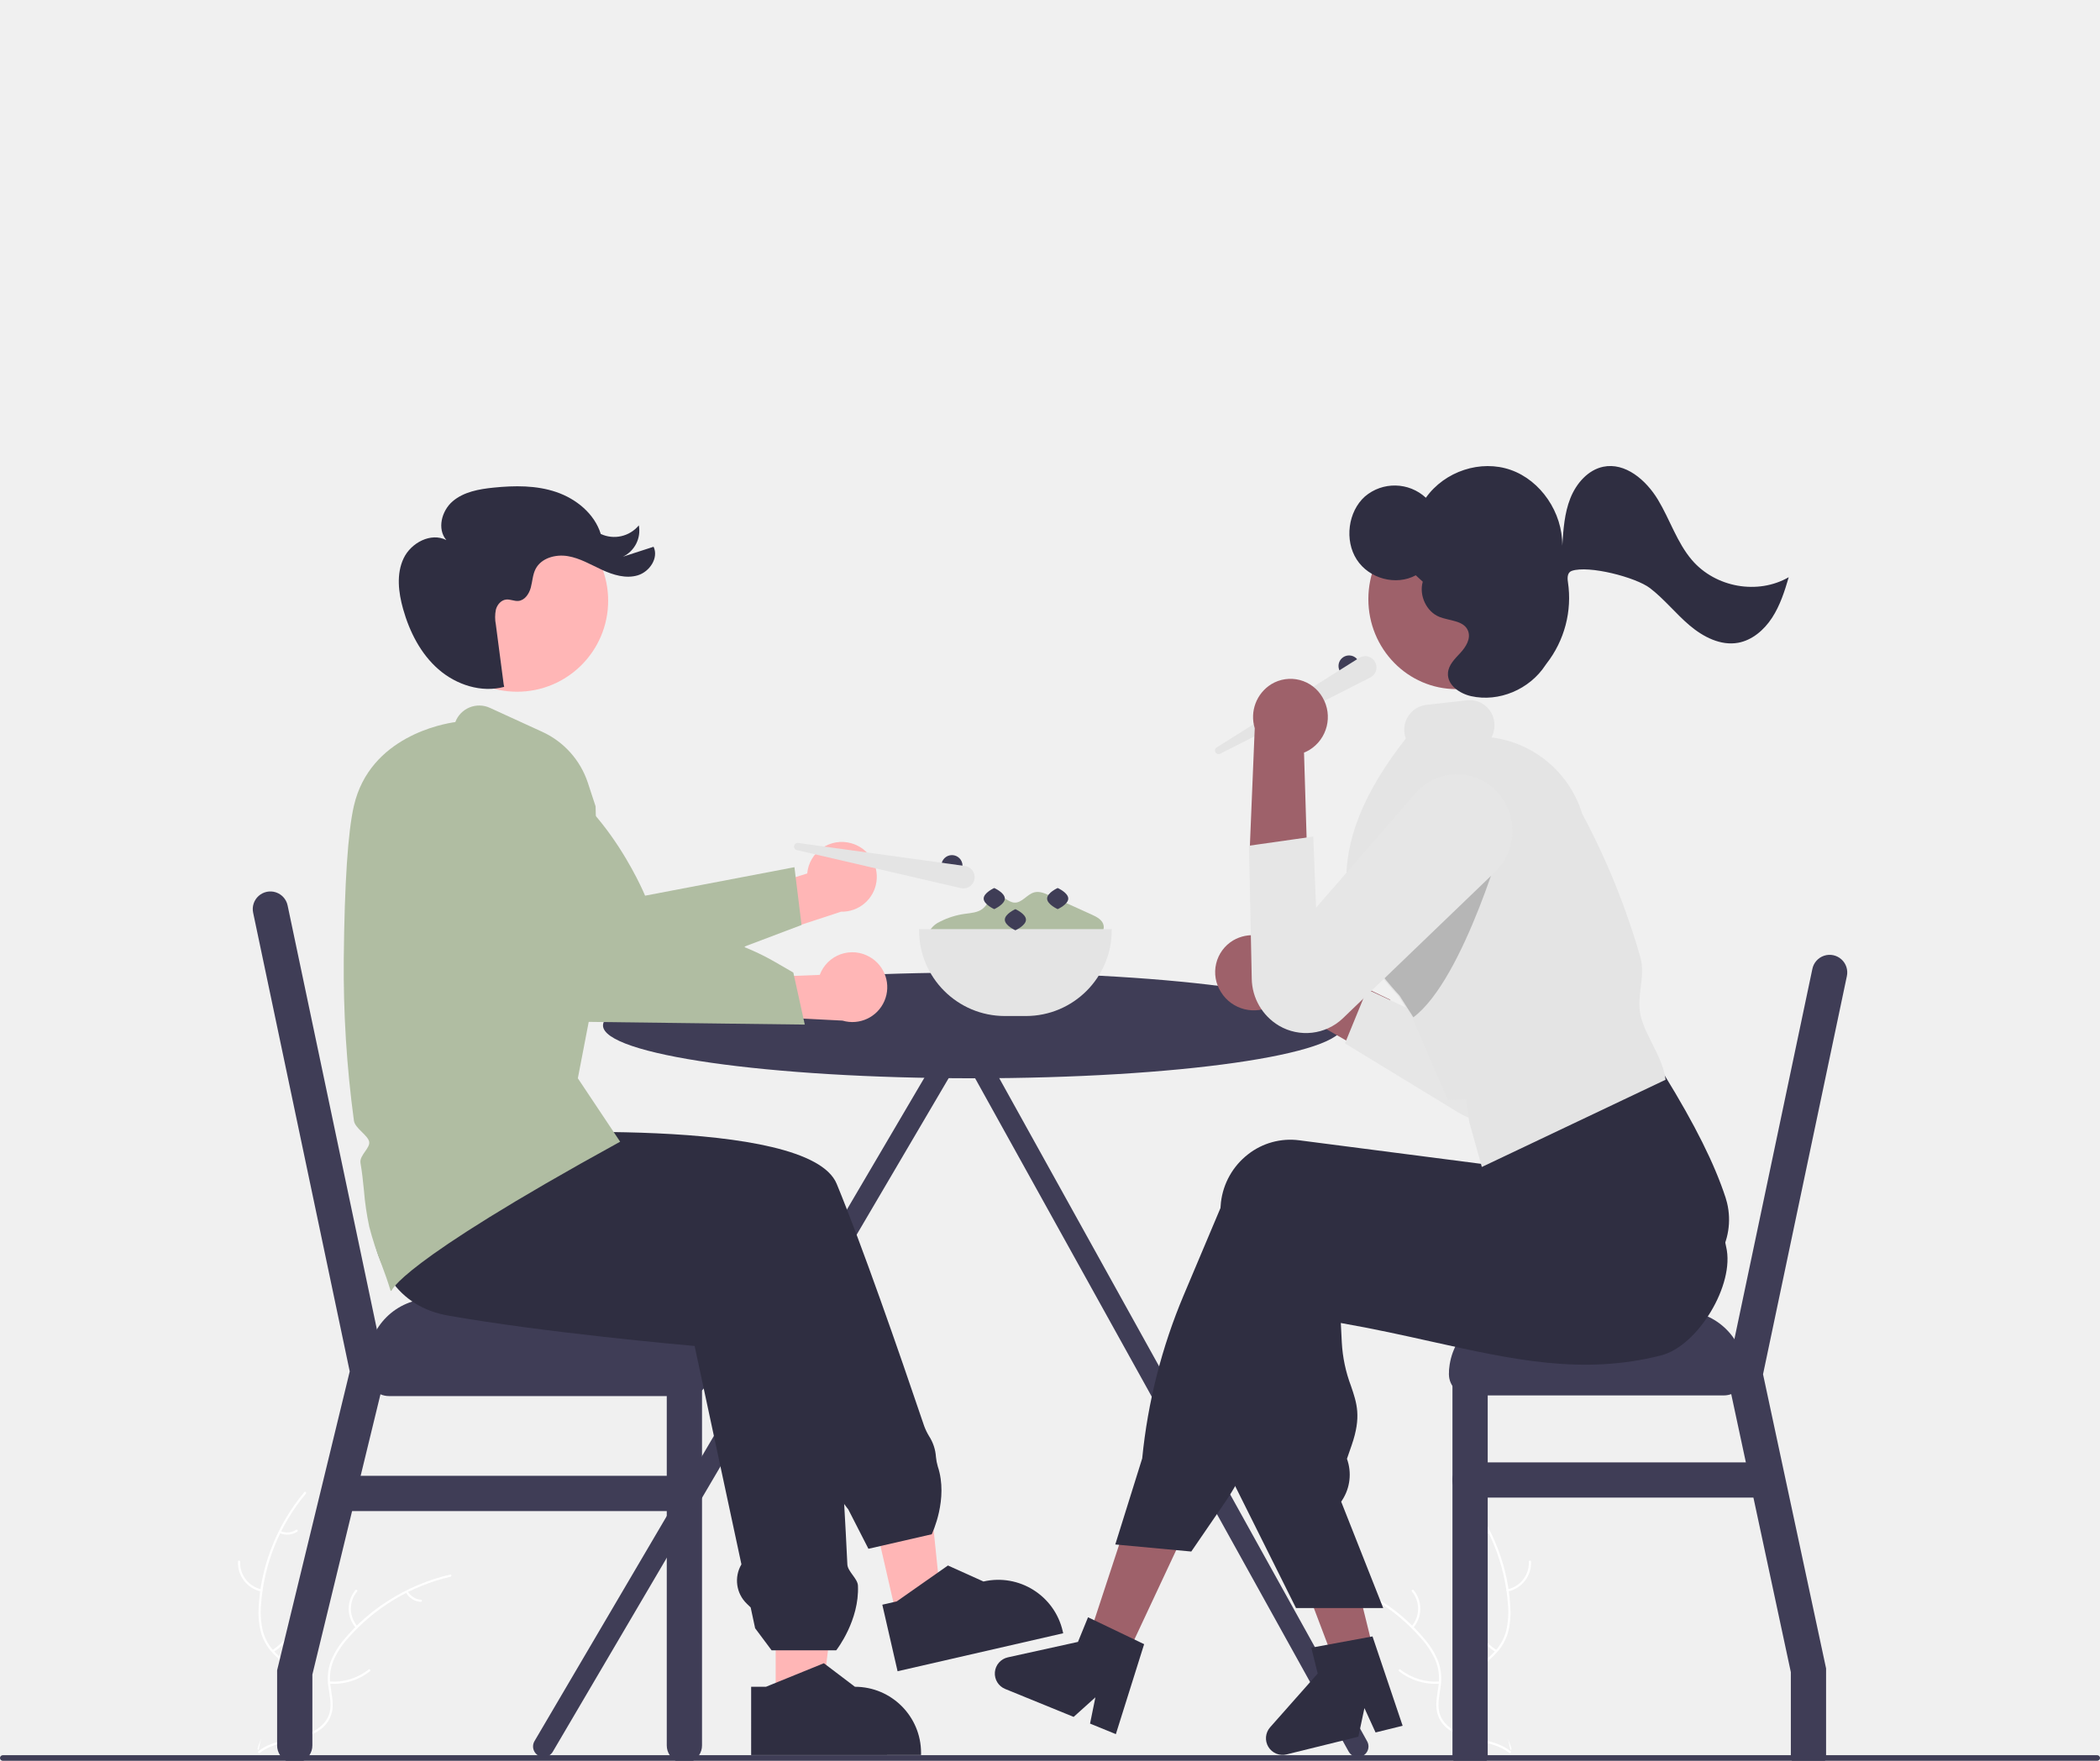
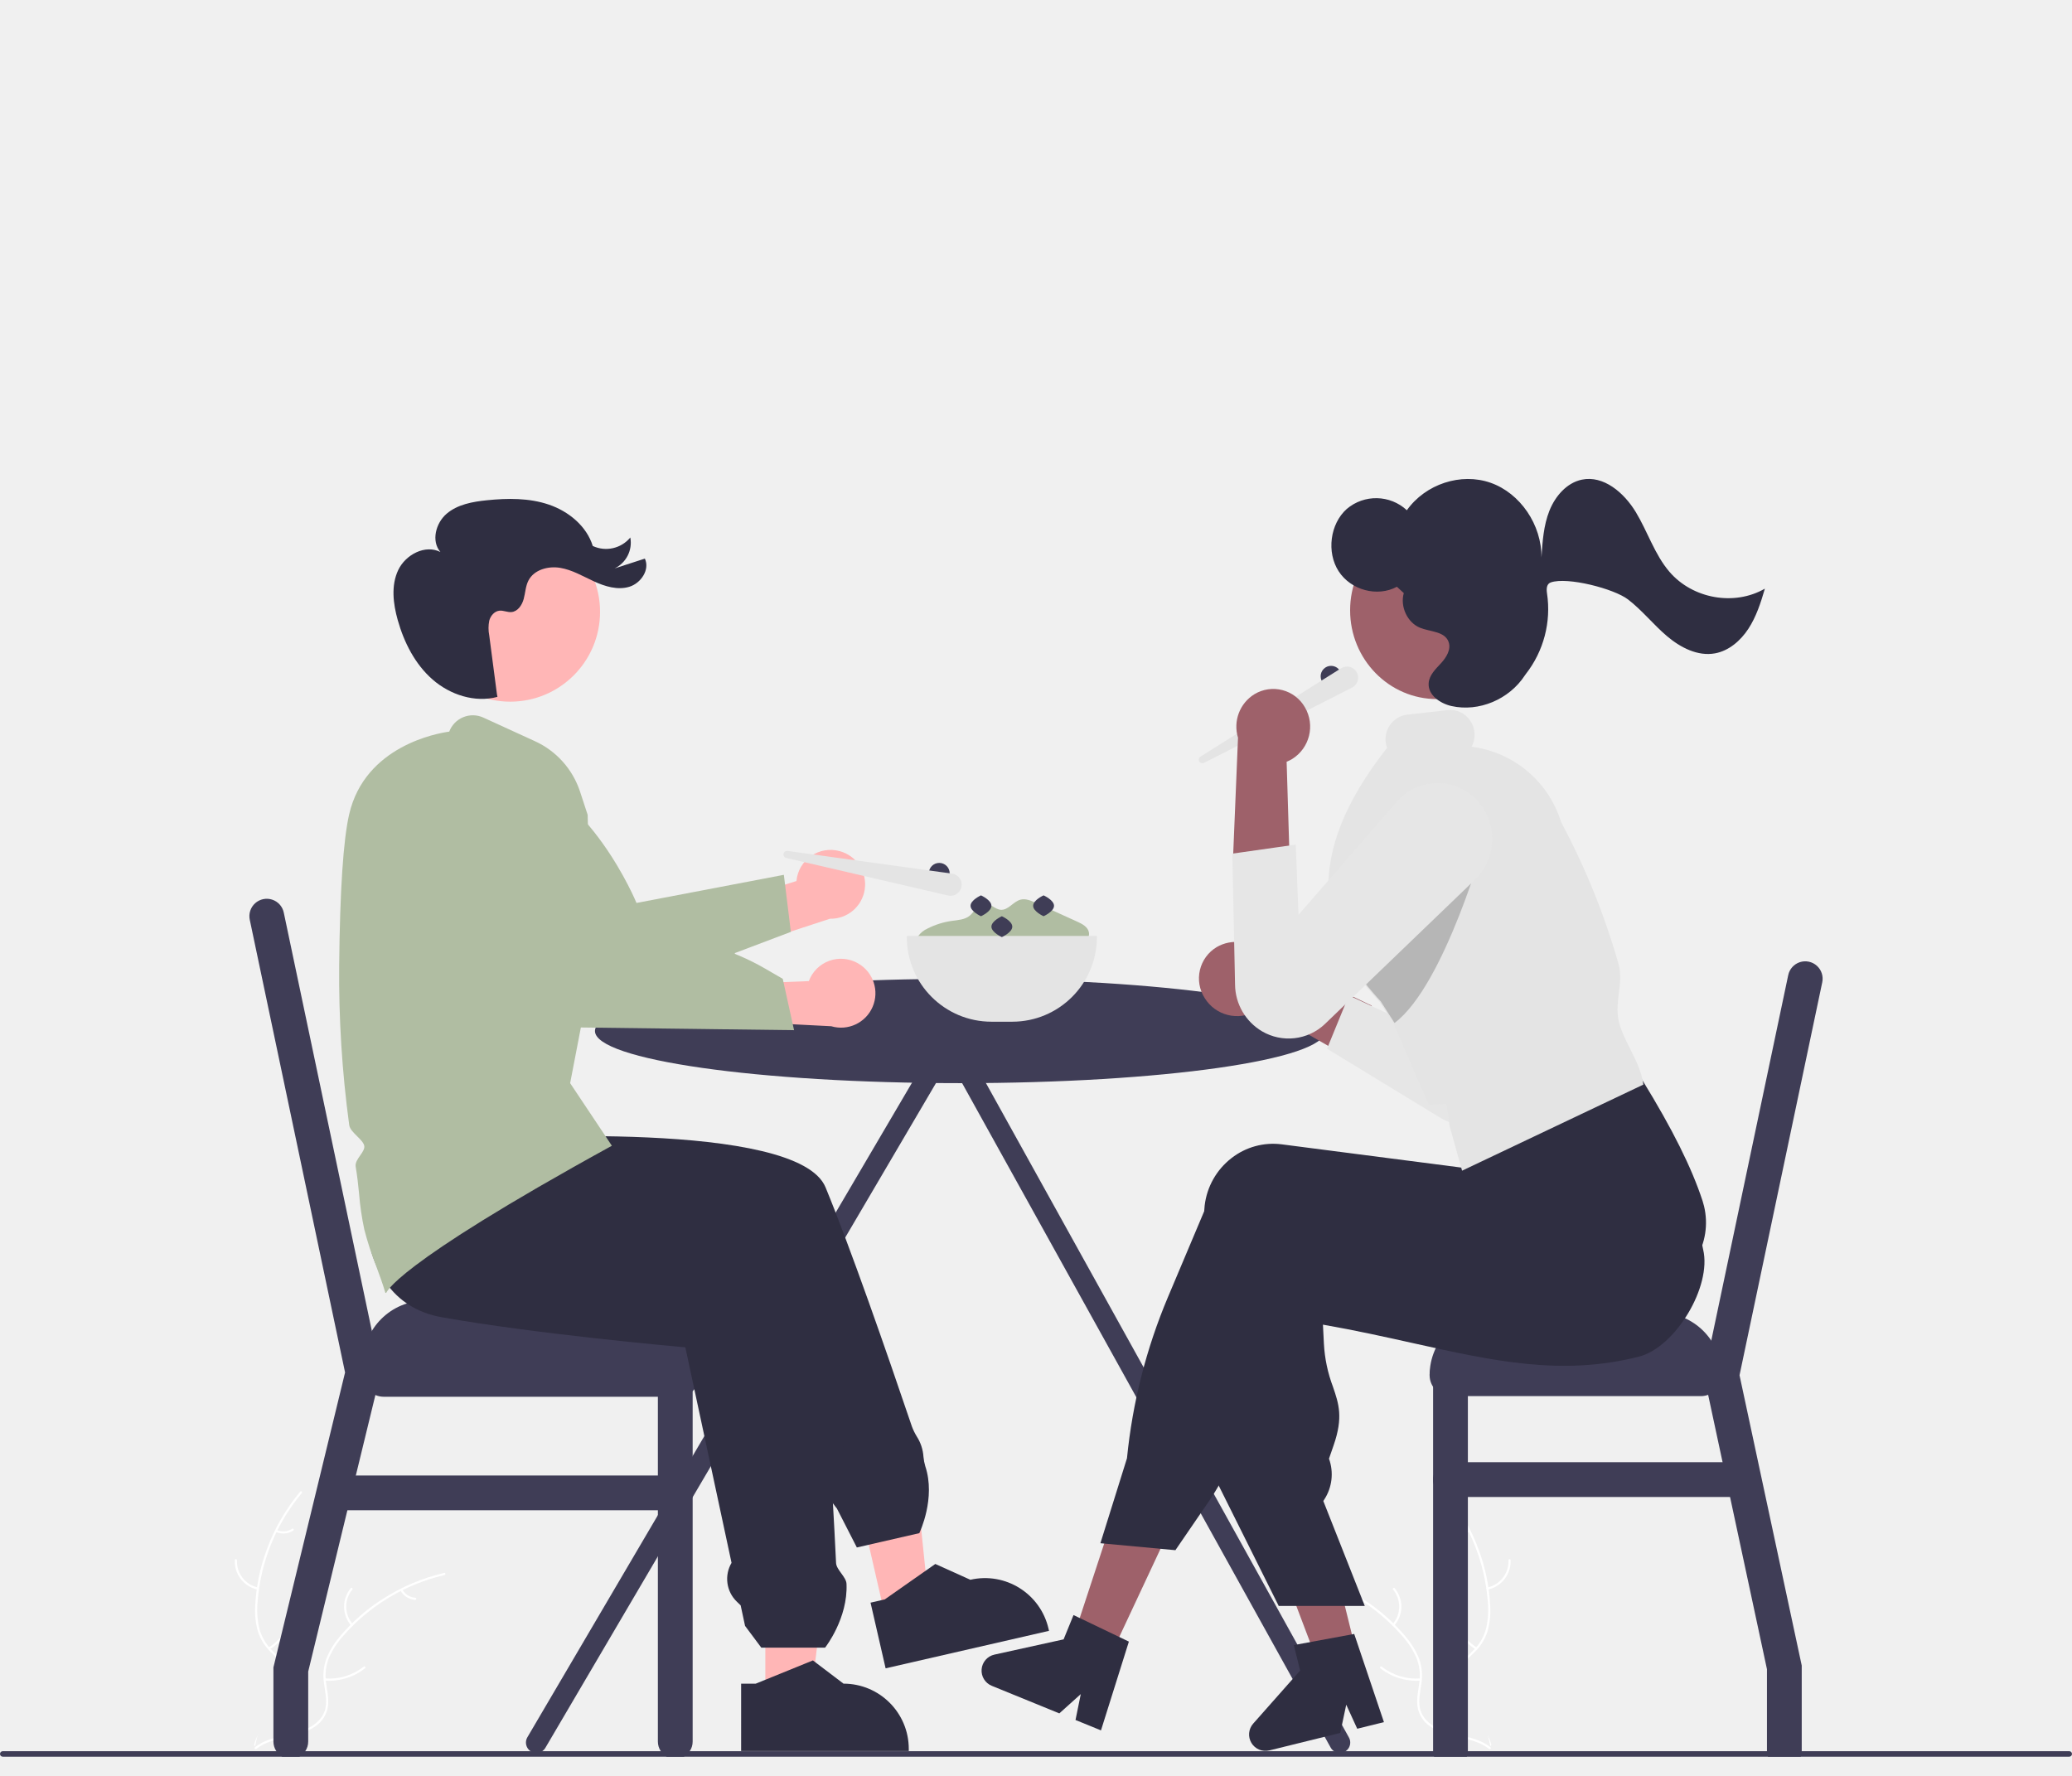
- <svg xmlns="http://www.w3.org/2000/svg" data-name="Layer 1" width="893.68" height="749.53" viewBox="0 0 893.68 749.53">
+ <svg xmlns="http://www.w3.org/2000/svg" data-name="Layer 1" width="700.68" height="600.53" viewBox="0 0 893.68 749.53">
  <path d="M734.918,816.384,567.506,514.546a4.503,4.503,0,0,0-2.234-3.608,4.451,4.451,0,0,0-2.418-.584c-.027-.002-.054-0-.082-.002-.027.002-.055-0-.082.002a4.442,4.442,0,0,0-4.633,4.048L380.625,816.384a4.5,4.5,0,1,0,7.794,4.5L562.652,524.348,727.125,820.884a4.5,4.5,0,1,0,7.794-4.5Z" transform="translate(-153.1599 -75.23499)" fill="#3f3d56" />
  <polygon points="381.871 689.362 400.794 685.02 393.053 609.967 365.125 616.374 381.871 689.362" fill="#ffb6b6" />
  <path d="M549.661,728.34l-26.929,6.178-8.61-16.827-.488-.597a26.776,26.776,0,0,1-6.015-16.579L485.236,641.308l-1.83-.87a11.022,11.022,0,0,1-4.523-15.936l-2.37-6.268-66.862.123-.067-.019-82.106-23.032,8.621-51.391L359.196,558.444c7.611-.494,137.98-8.498,150.024,20.718,10.725,26.018,26.18,70.467,37.257,103.174a25.533,25.533,0,0,0,2.051,4.225,18.443,18.443,0,0,1,2.937,8.865,21.594,21.594,0,0,0,.783,4.056c4.604,13.762-2.41,28.494-2.481,28.642Z" transform="translate(-153.1599 -75.23499)" fill="#2f2e41" />
  <path d="M528.638,758.322l6.152-1.412,21.779-15.278,15.114,6.814.002-0a28.146,28.146,0,0,1,33.725,21.139l.204.891-70.478,16.17Z" transform="translate(-153.1599 -75.23499)" fill="#2f2e41" />
  <path d="M249.245,760.007c1.924-20.941,14.19-41.907,33.864-49.334a96.89,96.89,0,0,0,2.14,66.487c3.322,8.17,7.868,16.911,5.26,25.336-1.622,5.242-5.871,9.35-10.683,11.988-4.812,2.638-10.204,3.994-15.528,5.325l-1.027.907C254.144,801.771,247.321,780.948,249.245,760.007Z" transform="translate(-153.1599 -75.23499)" fill="#f0f0f0" />
  <path d="M283.319,711.061a82.814,82.814,0,0,0-19.081,47.245,35.663,35.663,0,0,0,.764,11.148,20.454,20.454,0,0,0,5.389,9.319c2.373,2.444,5.083,4.67,6.82,7.648a12.524,12.524,0,0,1,.94,10.199c-1.314,4.199-4.059,7.675-6.861,10.981-3.111,3.671-6.401,7.434-7.621,12.208-.148.578-1.036.315-.889-.262,2.121-8.305,9.959-13.235,13.53-20.768,1.666-3.515,2.283-7.554.5-11.15-1.56-3.145-4.352-5.443-6.776-7.897a21.826,21.826,0,0,1-5.609-8.915,32.969,32.969,0,0,1-1.19-11.077,80.345,80.345,0,0,1,5.081-24.592,84.283,84.283,0,0,1,14.368-24.761c.382-.456,1.015.222.635.675Z" transform="translate(-153.1599 -75.23499)" fill="#fff" />
  <path d="M264.308,752.692a12.425,12.425,0,0,1-9.871-12.705.464.464,0,0,1,.927.017,11.505,11.505,0,0,0,9.206,11.8c.584.119.319,1.008-.262.889Z" transform="translate(-153.1599 -75.23499)" fill="#fff" />
  <path d="M269.025,777.692a23.948,23.948,0,0,0,10.246-14.128c.15-.578,1.039-.315.889.262a24.909,24.909,0,0,1-10.692,14.68c-.504.321-.944-.495-.443-.814Z" transform="translate(-153.1599 -75.23499)" fill="#fff" />
  <path d="M272.546,726.985a7.033,7.033,0,0,0,6.651-.552c.5-.327.94.489.443.814a7.881,7.881,0,0,1-7.356.627.479.479,0,0,1-.313-.576.466.466,0,0,1,.576-.313Z" transform="translate(-153.1599 -75.23499)" fill="#fff" />
  <path d="M344.939,745.98c-.306.213-.612.427-.918.648a92.622,92.622,0,0,0-11.54,9.621c-.281.267-.562.542-.835.817A97.644,97.644,0,0,0,311.383,786.761a94.824,94.824,0,0,0-4.76,13.599c-1.711,6.418-3.056,13.512-6.681,18.833a16.267,16.267,0,0,1-1.216,1.604L264.458,821.898c-.079-.037-.158-.065-.238-.102l-1.366.107c.047-.244.101-.496.149-.74.027-.142.061-.284.088-.425.02-.095.041-.189.054-.276.007-.032.014-.063.021-.087.013-.086.034-.165.047-.244q.449-2.116.928-4.233c-0-.008-0-.008.007-.016a139.425,139.425,0,0,1,10.738-31.165c.147-.294.294-.596.457-.891a90.484,90.484,0,0,1,7.728-12.583,79.992,79.992,0,0,1,5.129-6.261,66.518,66.518,0,0,1,16.237-12.997c12.082-6.884,26.231-9.827,39.493-6.285C344.268,745.79,344.6,745.881,344.939,745.98Z" transform="translate(-153.1599 -75.23499)" fill="#f0f0f0" />
  <path d="M344.876,746.418a82.814,82.814,0,0,0-43.679,26.235,35.663,35.663,0,0,0-6.102,9.361,20.454,20.454,0,0,0-1.308,10.685c.423,3.38,1.247,6.789.84,10.213a12.524,12.524,0,0,1-5.39,8.709c-3.577,2.561-7.862,3.684-12.09,4.637-4.694,1.058-9.587,2.082-13.434,5.159-.466.373-1.017-.372-.552-.745,6.694-5.353,15.92-4.572,23.306-8.436,3.447-1.803,6.371-4.656,7.112-8.602.648-3.45-.198-6.966-.656-10.385a21.826,21.826,0,0,1,.889-10.495,32.969,32.969,0,0,1,5.719-9.561A80.345,80.345,0,0,1,318.396,756.616,84.283,84.283,0,0,1,344.775,745.496c.58-.134.677.788.101.921Z" transform="translate(-153.1599 -75.23499)" fill="#fff" />
  <path d="M304.632,768.211a12.425,12.425,0,0,1-.232-16.087c.381-.459,1.112.112.73.571a11.505,11.505,0,0,0,.246,14.964c.395.447-.352.996-.745.552Z" transform="translate(-153.1599 -75.23499)" fill="#fff" />
  <path d="M293.347,791.012a23.948,23.948,0,0,0,16.687-5.112c.467-.371,1.019.374.552.745a24.909,24.909,0,0,1-17.375,5.284c-.596-.047-.456-.963.136-.917Z" transform="translate(-153.1599 -75.23499)" fill="#fff" />
  <path d="M326.687,752.645a7.033,7.033,0,0,0,5.643,3.563c.596.039.456.956-.136.917a7.881,7.881,0,0,1-6.251-3.928.479.479,0,0,1,.096-.648.466.466,0,0,1,.648.096Z" transform="translate(-153.1599 -75.23499)" fill="#fff" />
  <path d="M809.895,760.007c-1.924-20.941-14.19-41.907-33.864-49.334a96.89,96.89,0,0,1-2.14,66.487c-3.322,8.17-7.868,16.911-5.26,25.336,1.622,5.242,5.871,9.35,10.683,11.988,4.812,2.638,10.204,3.994,15.528,5.325l1.027.907C804.996,801.771,811.819,780.948,809.895,760.007Z" transform="translate(-153.1599 -75.23499)" fill="#f0f0f0" />
  <path d="M775.821,711.061a82.814,82.814,0,0,1,19.081,47.245,35.663,35.663,0,0,1-.764,11.148,20.454,20.454,0,0,1-5.389,9.319c-2.373,2.444-5.083,4.67-6.82,7.648a12.524,12.524,0,0,0-.94,10.199c1.314,4.199,4.059,7.675,6.861,10.981,3.111,3.671,6.401,7.434,7.621,12.208.148.578,1.036.315.889-.262-2.121-8.305-9.959-13.235-13.53-20.768-1.666-3.515-2.283-7.554-.5-11.15,1.56-3.145,4.352-5.443,6.776-7.897a21.826,21.826,0,0,0,5.609-8.915,32.97,32.97,0,0,0,1.19-11.077,80.345,80.345,0,0,0-5.081-24.592,84.283,84.283,0,0,0-14.368-24.761c-.382-.456-1.015.222-.635.675Z" transform="translate(-153.1599 -75.23499)" fill="#fff" />
  <path d="M794.832,752.692a12.425,12.425,0,0,0,9.871-12.705.464.464,0,0,0-.927.017,11.505,11.505,0,0,1-9.206,11.8c-.584.119-.319,1.008.262.889Z" transform="translate(-153.1599 -75.23499)" fill="#fff" />
  <path d="M790.115,777.692a23.948,23.948,0,0,1-10.246-14.128c-.15-.578-1.039-.315-.889.262a24.909,24.909,0,0,0,10.692,14.68c.504.321.944-.495.443-.814Z" transform="translate(-153.1599 -75.23499)" fill="#fff" />
  <path d="M786.594,726.985a7.033,7.033,0,0,1-6.651-.552c-.5-.327-.94.489-.443.814a7.881,7.881,0,0,0,7.356.627.479.479,0,0,0,.313-.576.466.466,0,0,0-.576-.313Z" transform="translate(-153.1599 -75.23499)" fill="#fff" />
  <path d="M714.201,745.98c.306.213.612.427.918.648a92.622,92.622,0,0,1,11.54,9.621c.281.267.562.542.835.817A97.644,97.644,0,0,1,747.757,786.761a94.824,94.824,0,0,1,4.76,13.599c1.711,6.418,3.056,13.512,6.681,18.833a16.268,16.268,0,0,0,1.216,1.604l34.268,1.101c.079-.037.158-.065.238-.102l1.366.107c-.047-.244-.101-.496-.149-.74-.027-.142-.061-.284-.088-.425-.02-.095-.041-.189-.054-.276-.007-.032-.014-.063-.021-.087-.013-.086-.034-.165-.047-.244q-.449-2.116-.928-4.233c0-.008 0-.008-.007-.016a139.425,139.425,0,0,0-10.738-31.165c-.147-.294-.294-.596-.457-.891a90.484,90.484,0,0,0-7.728-12.583,79.992,79.992,0,0,0-5.129-6.261,66.519,66.519,0,0,0-16.237-12.997c-12.082-6.884-26.231-9.827-39.493-6.285C714.872,745.79,714.54,745.881,714.201,745.98Z" transform="translate(-153.1599 -75.23499)" fill="#f0f0f0" />
  <path d="M714.264,746.418a82.814,82.814,0,0,1,43.679,26.235,35.663,35.663,0,0,1,6.102,9.361A20.454,20.454,0,0,1,765.353,792.698c-.423,3.38-1.247,6.789-.84,10.213a12.524,12.524,0,0,0,5.39,8.709c3.577,2.561,7.862,3.684,12.09,4.637,4.694,1.058,9.587,2.082,13.434,5.159.466.373,1.017-.372.552-.745-6.694-5.353-15.92-4.572-23.306-8.436-3.447-1.803-6.371-4.656-7.112-8.602-.648-3.45.198-6.966.656-10.385a21.826,21.826,0,0,0-.889-10.495,32.969,32.969,0,0,0-5.719-9.561A80.345,80.345,0,0,0,740.744,756.616,84.283,84.283,0,0,0,714.365,745.496c-.58-.134-.677.788-.101.921Z" transform="translate(-153.1599 -75.23499)" fill="#fff" />
  <path d="M754.508,768.211a12.425,12.425,0,0,0,.232-16.087c-.381-.459-1.112.112-.73.571a11.505,11.505,0,0,1-.246,14.964c-.395.447.352.996.745.552Z" transform="translate(-153.1599 -75.23499)" fill="#fff" />
  <path d="M765.793,791.012a23.948,23.948,0,0,1-16.687-5.112c-.467-.371-1.019.374-.552.745a24.909,24.909,0,0,0,17.375,5.284c.596-.047.456-.963-.136-.917Z" transform="translate(-153.1599 -75.23499)" fill="#fff" />
  <path d="M732.453,752.645a7.033,7.033,0,0,1-5.643,3.563c-.596.039-.456.956.136.917a7.881,7.881,0,0,0,6.251-3.928.479.479,0,0,0-.096-.648.466.466,0,0,0-.648.096Z" transform="translate(-153.1599 -75.23499)" fill="#fff" />
  <path d="M1046.84,823.575a1.193,1.193,0,0,1-1.19,1.19H154.35a1.19,1.19,0,1,1,0-2.38h891.3A1.193,1.193,0,0,1,1046.84,823.575Z" transform="translate(-153.1599 -75.23499)" fill="#3f3d56" />
  <circle cx="574.112" cy="283.5" r="4.5" fill="#3f3d56" />
  <path d="M670.923,393.397l60.667-38.114a4.796,4.796,0,1,1,4.725,8.336l-63.869,32.465a1.546,1.546,0,0,1-1.523-2.687Z" transform="translate(-153.1599 -75.23499)" fill="#e4e4e4" />
  <path d="M549.212,475.467a4.202,4.202,0,0,1,.069-4.79,9.891,9.891,0,0,1,3.966-3.145,33.101,33.101,0,0,1,10.349-3.27c2.74-.389,5.731-.513,7.857-2.286,2.112-1.761,3.289-5.054,6.025-5.329,2.645-.266,4.679,2.629,7.331,2.809,3.269.222,5.41-3.605,8.591-4.39,2.13-.525,4.319.402,6.317,1.308l11.987,5.438,6.144,2.787c2.146.974,4.566,2.285,4.972,4.606.557,3.19-2.991,5.441-6.024,6.573a96.97,96.97,0,0,1-67.125.008" transform="translate(-153.1599 -75.23499)" fill="#b0bda2" />
  <ellipse cx="414.112" cy="436.5" rx="157.5" ry="22.5" fill="#3f3d56" />
  <rect x="616.612" y="576" width="126" height="18" rx="9" fill="#3f3d56" />
  <path d="M939.111,490.775l-35.67,169.45,9.29,43.37,17.54,81.85v36.79a.776.776,0,0,1-.01.15,6.935,6.935,0,0,1-.44,2.38H915.722a6.935,6.935,0,0,1-.44-2.38.775.775,0,0,1-.01-.15v-35.21l-15.92-74.29-3.22-15-6.23-29.07-1.8-8.42v-.01l1.78-8.44,1.37-6.51,33.18-157.59a7.5,7.5,0,1,1,14.68,3.08Z" transform="translate(-153.1599 -75.23499)" fill="#3f3d56" />
  <path d="M786.272,660.235v162a.776.776,0,0,1-.01.15,6.935,6.935,0,0,1-.44,2.38H771.722a6.935,6.935,0,0,1-.44-2.38.775.775,0,0,1-.01-.15v-162a7.5,7.5,0,0,1,15,0Z" transform="translate(-153.1599 -75.23499)" fill="#3f3d56" />
  <path d="M643.612,558h72a27,27,0,0,1,27,27v0a0,0,0,0,1,0,0h-126a0,0,0,0,1,0,0v0A27,27,0,0,1,643.612,558Z" fill="#3f3d56" />
  <path d="M904.772,712.735h-126a7.5,7.5,0,0,1,0-15h126a7.5,7.5,0,0,1,0,15Z" transform="translate(-153.1599 -75.23499)" fill="#3f3d56" />
  <rect x="309.681" y="648.78" width="145.091" height="20.727" rx="9" transform="translate(611.2922 1243.053) rotate(-180)" fill="#3f3d56" />
  <path d="M317.372,659.265l-2.3,9.48-8.44,34.72-3.64,15-16.9,69.58v30.19a7.392,7.392,0,0,1-1.26,4.15,7.241,7.241,0,0,1-2.57,2.38h-7.34a7.242,7.242,0,0,1-2.57-2.38,7.393,7.393,0,0,1-1.26-4.15v-31.99l18.78-77.3L301.992,659.025l-41.1-195.25a7.495,7.495,0,1,1,14.67-3.08l37.99,180.43,1.75,8.32,2.04,9.7Z" transform="translate(-153.1599 -75.23499)" fill="#3f3d56" />
  <path d="M451.912,659.145v159.09a7.389,7.389,0,0,1-1.26,4.15,7.242,7.242,0,0,1-2.57,2.38h-7.35a7.299,7.299,0,0,1-2.56-2.38,7.392,7.392,0,0,1-1.26-4.15V659.145a7.5,7.5,0,1,1,15,0Z" transform="translate(-153.1599 -75.23499)" fill="#3f3d56" />
  <path d="M309.681,628.053H454.772a0,0,0,0,1,0,0v4.091a27,27,0,0,1-27,27h-91.091a27,27,0,0,1-27-27v-4.091A0,0,0,0,1,309.681,628.053Z" transform="translate(611.2922 1211.962) rotate(-180)" fill="#3f3d56" />
  <path d="M444.408,718.462H299.317a7.5,7.5,0,0,1,0-15H444.408a7.5,7.5,0,0,1,0,15Z" transform="translate(-153.1599 -75.23499)" fill="#3f3d56" />
  <polygon points="477.713 708.651 461.95 701.112 483.603 635.223 506.869 646.349 477.713 708.651" fill="#9e616a" />
  <polygon points="584.542 702.683 567.592 706.865 543.033 642.018 568.051 635.845 584.542 702.683" fill="#9e616a" />
  <path d="M672.735,497.502a16.433,16.433,0,0,0,22.262,5.585,15.742,15.742,0,0,0,2.112-1.531l49.836,28.6L744.781,500.798l-46.994-22.658a16.372,16.372,0,0,0-19.86-2.587A15.755,15.755,0,0,0,672.735,497.502Z" transform="translate(-153.1599 -75.23499)" fill="#9e616a" />
  <path d="M725.519,519.387l8.81,5.369,39.564,24.126a23.328,23.328,0,0,0,32.162-7.423,22.825,22.825,0,0,0,2.909-16.113L791.38,437.492a24.377,24.377,0,0,0-32-18.499,23.209,23.209,0,0,0-14.644,28.195l18.387,62.347-28.185-13.141Z" transform="translate(-153.1599 -75.23499)" fill="#e6e6e6" />
  <path d="M704.691,759.745l-27.124-54.399.003-.125,2.678-99.776c.033-.887.105-1.779.213-2.656A30.352,30.352,0,0,1,692.01,582.364a29.165,29.165,0,0,1,21.754-5.949l77.56,10.037,2.69-10.999.501-.183,74.314-27.235.428.697c9.733,15.836,16.537,47.47,18.39,56.788l.027.134c.039.196.062.315.071.35,3.826,15.901-11.982,42.241-27.729,46.2-33.17,8.455-62.836,1.86-97.186-5.778-12.317-2.74-25.047-5.571-39.069-8.019l.417,8.252a61.84,61.84,0,0,0,3.912,18.562c2.5,7.322,4.475,13.106.299,25.165l-2.02,5.833a19.884,19.884,0,0,1-2.045,17.629l-.406.621L741.805,759.735Z" transform="translate(-153.1599 -75.23499)" fill="#2f2e41" />
  <path d="M660.125,735.688l-32.345-3.006,11.459-36.647a239.265,239.265,0,0,1,17.674-69.517l15.63-37.042c.036-.824.105-1.654.206-2.467a30.347,30.347,0,0,1,11.548-20.425,29.181,29.181,0,0,1,21.753-5.949l77.446,10.022,3.373-28.311,74.334-9.947.34.554c12.993,21.14,21.242,37.69,25.959,52.083.237.734.447,1.483.627,2.229,3.852,16.008-5.763,32.238-21.434,36.179-39.935,10.182-87.957,9.899-151.096-.894L685.044,695.27a111.676,111.676,0,0,1-10.793,19.796Z" transform="translate(-153.1599 -75.23499)" fill="#2f2e41" />
  <ellipse cx="619.789" cy="255.037" rx="37.467" ry="38.302" fill="#9e616a" />
  <path d="M783.768,571.994l-5.376-19.259-1.322-9.5-7.727.258-15.165-35.003-5.89-9.23q-1.802-1.897-3.265-3.648a82.226,82.226,0,0,1-14.555-23.438,61.581,61.581,0,0,1-4.261-19.301c-1.099-19.558,7.145-40.25,25.206-63.254a10.854,10.854,0,0,1-.588-2.522,10.671,10.671,0,0,1,9.278-11.814l17.419-1.956a10.281,10.281,0,0,1,7.623,2.223,10.688,10.688,0,0,1,3.948,7.255,10.928,10.928,0,0,1-1.232,6.319,46.52,46.52,0,0,1,38.61,32.489A308.947,308.947,0,0,1,851.252,482.818c1.193,4.158.662,8.442.148,12.585-.474,3.827-.965,7.785-.14,11.729.839,4.012,2.857,8.036,4.994,12.297,2.448,4.88,4.978,9.926,5.662,15.069l.048.361Z" transform="translate(-153.1599 -75.23499)" fill="#e4e4e4" />
  <path d="M730.931,471.984a81.957,81.957,0,0,0,14.476,23.306c1.045,1.248,2.148,2.473,3.303,3.701l5.927,9.3c21.848-16.377,39.55-80.858,39.55-80.858l-24.651-4.795Z" transform="translate(-153.1599 -75.23499)" opacity="0.2" style="isolation:isolate" />
  <path d="M716.007,372.152a16.471,16.471,0,0,1-5.562,22.29,15.804,15.804,0,0,1-2.345,1.15l1.745,57.435-24.872-15.657,2.156-52.141a16.425,16.425,0,0,1,7.075-18.763A15.719,15.719,0,0,1,716.007,372.152Z" transform="translate(-153.1599 -75.23499)" fill="#9e616a" />
  <path d="M712.031,431.347l-27.352,3.889,1.176,56.642a23.699,23.699,0,0,0,11.586,19.972h0a22.708,22.708,0,0,0,27.125-3.08l64.575-62.112a24.484,24.484,0,0,0,1.804-33.62h0a23.22,23.22,0,0,0-33.268-2.278,23.822,23.822,0,0,0-1.818,1.811l-42.639,49.052Z" transform="translate(-153.1599 -75.23499)" fill="#e6e6e6" />
  <polygon points="330.104 725.568 349.518 725.567 358.754 650.683 330.101 650.684 330.104 725.568" fill="#ffb6b6" />
  <circle cx="220.061" cy="255.703" r="38.748" fill="#ffb6b6" />
  <path d="M509.014,777.735H481.522l-7.009-9.395-1.897-8.852-1.633-1.58a13.628,13.628,0,0,1-2.298-16.76l-19.925-92.961c-5.218-.459-64.069-5.721-104.978-12.961-10.47-1.853-18.644-6.942-24.296-15.126-13.888-20.111-7.939-52.651-7.877-52.977l.069-.363.367-.042,95.555-10.725.129.061c3.171,1.502,77.801,36.932,89.997,49.127,5.507,5.507,17.794,38.228,20.545,73.014.493,6.231-1.281,12.578-2.995,18.716-1.605,5.743-3.263,11.681-2.936,17.294.506,8.662.985,17.748,1.425,27.005.07,1.475,1.182,3.002,2.256,4.478,1.123,1.542,2.183,2.999,2.251,4.524.653,14.784-9.009,27.208-9.107,27.332Z" transform="translate(-153.1599 -75.23499)" fill="#2f2e41" />
  <path d="M515.274,434.144a14.761,14.761,0,0,0-18.593,12.907l-32.195,10.063,1.343,21.056L511.095,463.321a14.841,14.841,0,0,0,4.179-29.177Z" transform="translate(-153.1599 -75.23499)" fill="#ffb6b6" />
  <path d="M494.268,468.988l-24.062,9.107-.615,1.194a12.14,12.14,0,0,1-16.353,5.229l0,0-54.084,20.47s-24.153-24.17-41.349-45.741l5.861-36.048a69.057,69.057,0,0,1,8.511-23.726c35.266,7.733,55.51,57.032,55.51,57.032l63.558-12.127Z" transform="translate(-153.1599 -75.23499)" fill="#b0bda2" />
  <path d="M367.715,367.615c-9.701,2.62-20.395-.863-27.966-7.471s-12.306-15.97-15.035-25.64c-1.998-7.083-2.946-14.945.208-21.594s11.641-11.135,18.189-7.776c-4.039-4.706-2.021-12.49,2.696-16.516s11.196-5.18,17.366-5.811c8.954-.916,18.203-1.018,26.724,1.883s16.262,9.243,18.929,17.84a13.578,13.578,0,0,0,16.195-3.656,12.301,12.301,0,0,1-6.778,13.338l13.055-4.233c2.245,4.752-1.689,10.634-6.72,12.156s-10.462-.142-15.236-2.34-9.401-4.978-14.586-5.836-11.277.809-13.676,5.486c-1.256,2.45-1.322,5.318-2.051,7.973s-2.577,5.407-5.322,5.624c-1.734.137-3.431-.786-5.16-.597-2.144.234-3.784,2.176-4.355,4.255a16.326,16.326,0,0,0-.015,6.423l3.316,25.348" transform="translate(-153.1599 -75.23499)" fill="#2f2e41" />
  <path d="M319.709,624.73a.094.094,0,0,1-.022-.002l-.306-.052-.089-.298c-1.114-3.747-2.532-7.583-3.903-11.292a136.16,136.16,0,0,1-5.105-15.736,120.525,120.525,0,0,1-2.256-15.491c-.382-3.78-.778-7.689-1.45-11.538-.299-1.708.833-3.327,1.927-4.892,1.015-1.451,1.973-2.821,1.772-4.118-.206-1.326-1.676-2.782-3.098-4.19-1.558-1.543-3.17-3.14-3.398-4.819a480.113,480.113,0,0,1-4.326-69.164c.321-32,1.767-53.812,4.298-64.831,6.806-29.627,38.249-35.034,43.171-35.701A10.868,10.868,0,0,1,361.623,376.545l22.341,10.227a36.371,36.371,0,0,1,19.338,21.597l3.319,10.118,1.662,67.919L399.07,534.235l18,27C321.136,613.905,320.018,624.73,319.709,624.73Z" transform="translate(-153.1599 -75.23499)" fill="#b0bda2" />
  <path d="M472.817,793.257l6.312-0L503.773,783.235l13.208,10.021h.002A28.146,28.146,0,0,1,545.128,821.4v.915l-72.31.003Z" transform="translate(-153.1599 -75.23499)" fill="#2f2e41" />
  <path d="M523.335,482.612a14.761,14.761,0,0,0-21.317,7.609L468.313,491.535,463.772,507.235l47.917,2.453a14.841,14.841,0,0,0,11.647-27.076Z" transform="translate(-153.1599 -75.23499)" fill="#ffb6b6" />
  <path d="M495.649,511.381l-34.623-.432-4.383-.059-70.441-.888s-19.129-18.249-35.785-37.038l2.335-16.886a68.991,68.991,0,0,1,23.132-42.716c23.856,15.94,37.691,47.493,37.691,47.493L436.772,471.235h0a101.559,101.559,0,0,1,46.372,13.581l7.628,4.419Z" transform="translate(-153.1599 -75.23499)" fill="#b0bda2" />
  <path d="M750.07,809.859l-11.52,2.843-4.74-10.369-2.582,12.176-30.554,7.54a7.074,7.074,0,0,1-6.993-11.557l20.241-22.873-2.714-10.995,26.042-4.802Z" transform="translate(-153.1599 -75.23499)" fill="#2f2e41" />
  <path d="M628.028,813.414,617.043,808.93l2.273-11.172-9.256,8.322L580.923,794.187a7.074,7.074,0,0,1,1.152-13.459l29.827-6.572,4.28-10.486,23.877,11.45Z" transform="translate(-153.1599 -75.23499)" fill="#2f2e41" />
  <path d="M589.771,507.735h-9a36.541,36.541,0,0,1-36.5-36.5v-.5h82v.5A36.541,36.541,0,0,1,589.771,507.735Z" transform="translate(-153.1599 -75.23499)" fill="#e4e4e4" />
  <path d="M580.772,457.735c0,2.485-4.5,4.5-4.5,4.5s-4.5-2.015-4.5-4.5,4.5-4.5,4.5-4.5S580.772,455.25,580.772,457.735Z" transform="translate(-153.1599 -75.23499)" fill="#3f3d56" />
  <path d="M607.772,457.735c0,2.485-4.5,4.5-4.5,4.5s-4.5-2.015-4.5-4.5,4.5-4.5,4.5-4.5S607.772,455.25,607.772,457.735Z" transform="translate(-153.1599 -75.23499)" fill="#3f3d56" />
  <path d="M589.772,466.735c0,2.485-4.5,4.5-4.5,4.5s-4.5-2.015-4.5-4.5,4.5-4.5,4.5-4.5S589.772,464.25,589.772,466.735Z" transform="translate(-153.1599 -75.23499)" fill="#3f3d56" />
  <circle cx="405.112" cy="368.5" r="4.5" fill="#3f3d56" />
  <path d="M492.826,434.064l70.973,9.802a4.796,4.796,0,1,1-1.74,9.423l-69.794-16.187a1.546,1.546,0,0,1,.561-3.037Z" transform="translate(-153.1599 -75.23499)" fill="#e4e4e4" />
-   <path d="M579.07,210.448V75.235h-9V210.448a49.498,49.498,0,0,0-45,49.287V273.235h31.5a18,18,0,0,0,36,0h31.5V259.735A49.498,49.498,0,0,0,579.07,210.448Z" transform="translate(-153.1599 -75.23499)" fill="#f0f0f0" />
-   <path d="M694.945,176.645V75.235h-6.75V176.645a37.123,37.123,0,0,0-33.75,36.965V223.735h23.625a13.5,13.5,0,1,0,27,0h23.625V213.61A37.123,37.123,0,0,0,694.945,176.645Z" transform="translate(-153.1599 -75.23499)" fill="#f0f0f0" />
-   <path d="M466.945,176.645V75.235h-6.75V176.645a37.123,37.123,0,0,0-33.75,36.965V223.735h23.625a13.5,13.5,0,1,0,27,0h23.625V213.61A37.123,37.123,0,0,0,466.945,176.645Z" transform="translate(-153.1599 -75.23499)" fill="#f0f0f0" />
  <path d="M873.208,313.66c-6.369-7.427-9.396-17.281-14.488-25.714-5.091-8.434-13.951-15.982-23.311-14.019-6.452,1.353-11.438,7.046-13.963,13.394-2.524,6.348-2.997,13.348-3.439,20.205.156-14.093-9.128-27.755-21.918-32.252-12.789-4.497-28.095.519-36.132,11.841a19.529,19.529,0,0,0-25.938-.544c-7.188,6.425-8.779,18.653-3.493,26.848s16.736,11.248,25.137,6.703l2.97,2.732c-1.672,5.847,1.57,12.755,7.021,14.956,4.419,1.785,10.659,1.488,12.312,6.126,1.156,3.241-1.004,6.7-3.302,9.19-2.297,2.49-5.025,5.062-5.301,8.508-.417,5.199,4.956,8.842,9.84,9.939,11.777,2.645,24.845-2.809,31.633-13.202q.196-.301.427-.602a45.48,45.48,0,0,0,9.148-34.775c-.382-2.402.003-4.189,1.659-4.758,7.159-2.459,27.215,2.702,33.285,7.366,6.07,4.664,10.931,10.837,16.778,15.803,5.847,4.965,13.298,8.796,20.722,7.443,5.946-1.083,11.004-5.4,14.406-10.606,3.402-5.207,5.36-11.276,7.114-17.307C901.227,328.529,883.233,325.35,873.208,313.66Z" transform="translate(-153.1599 -75.23499)" fill="#2f2e41" />
</svg>
